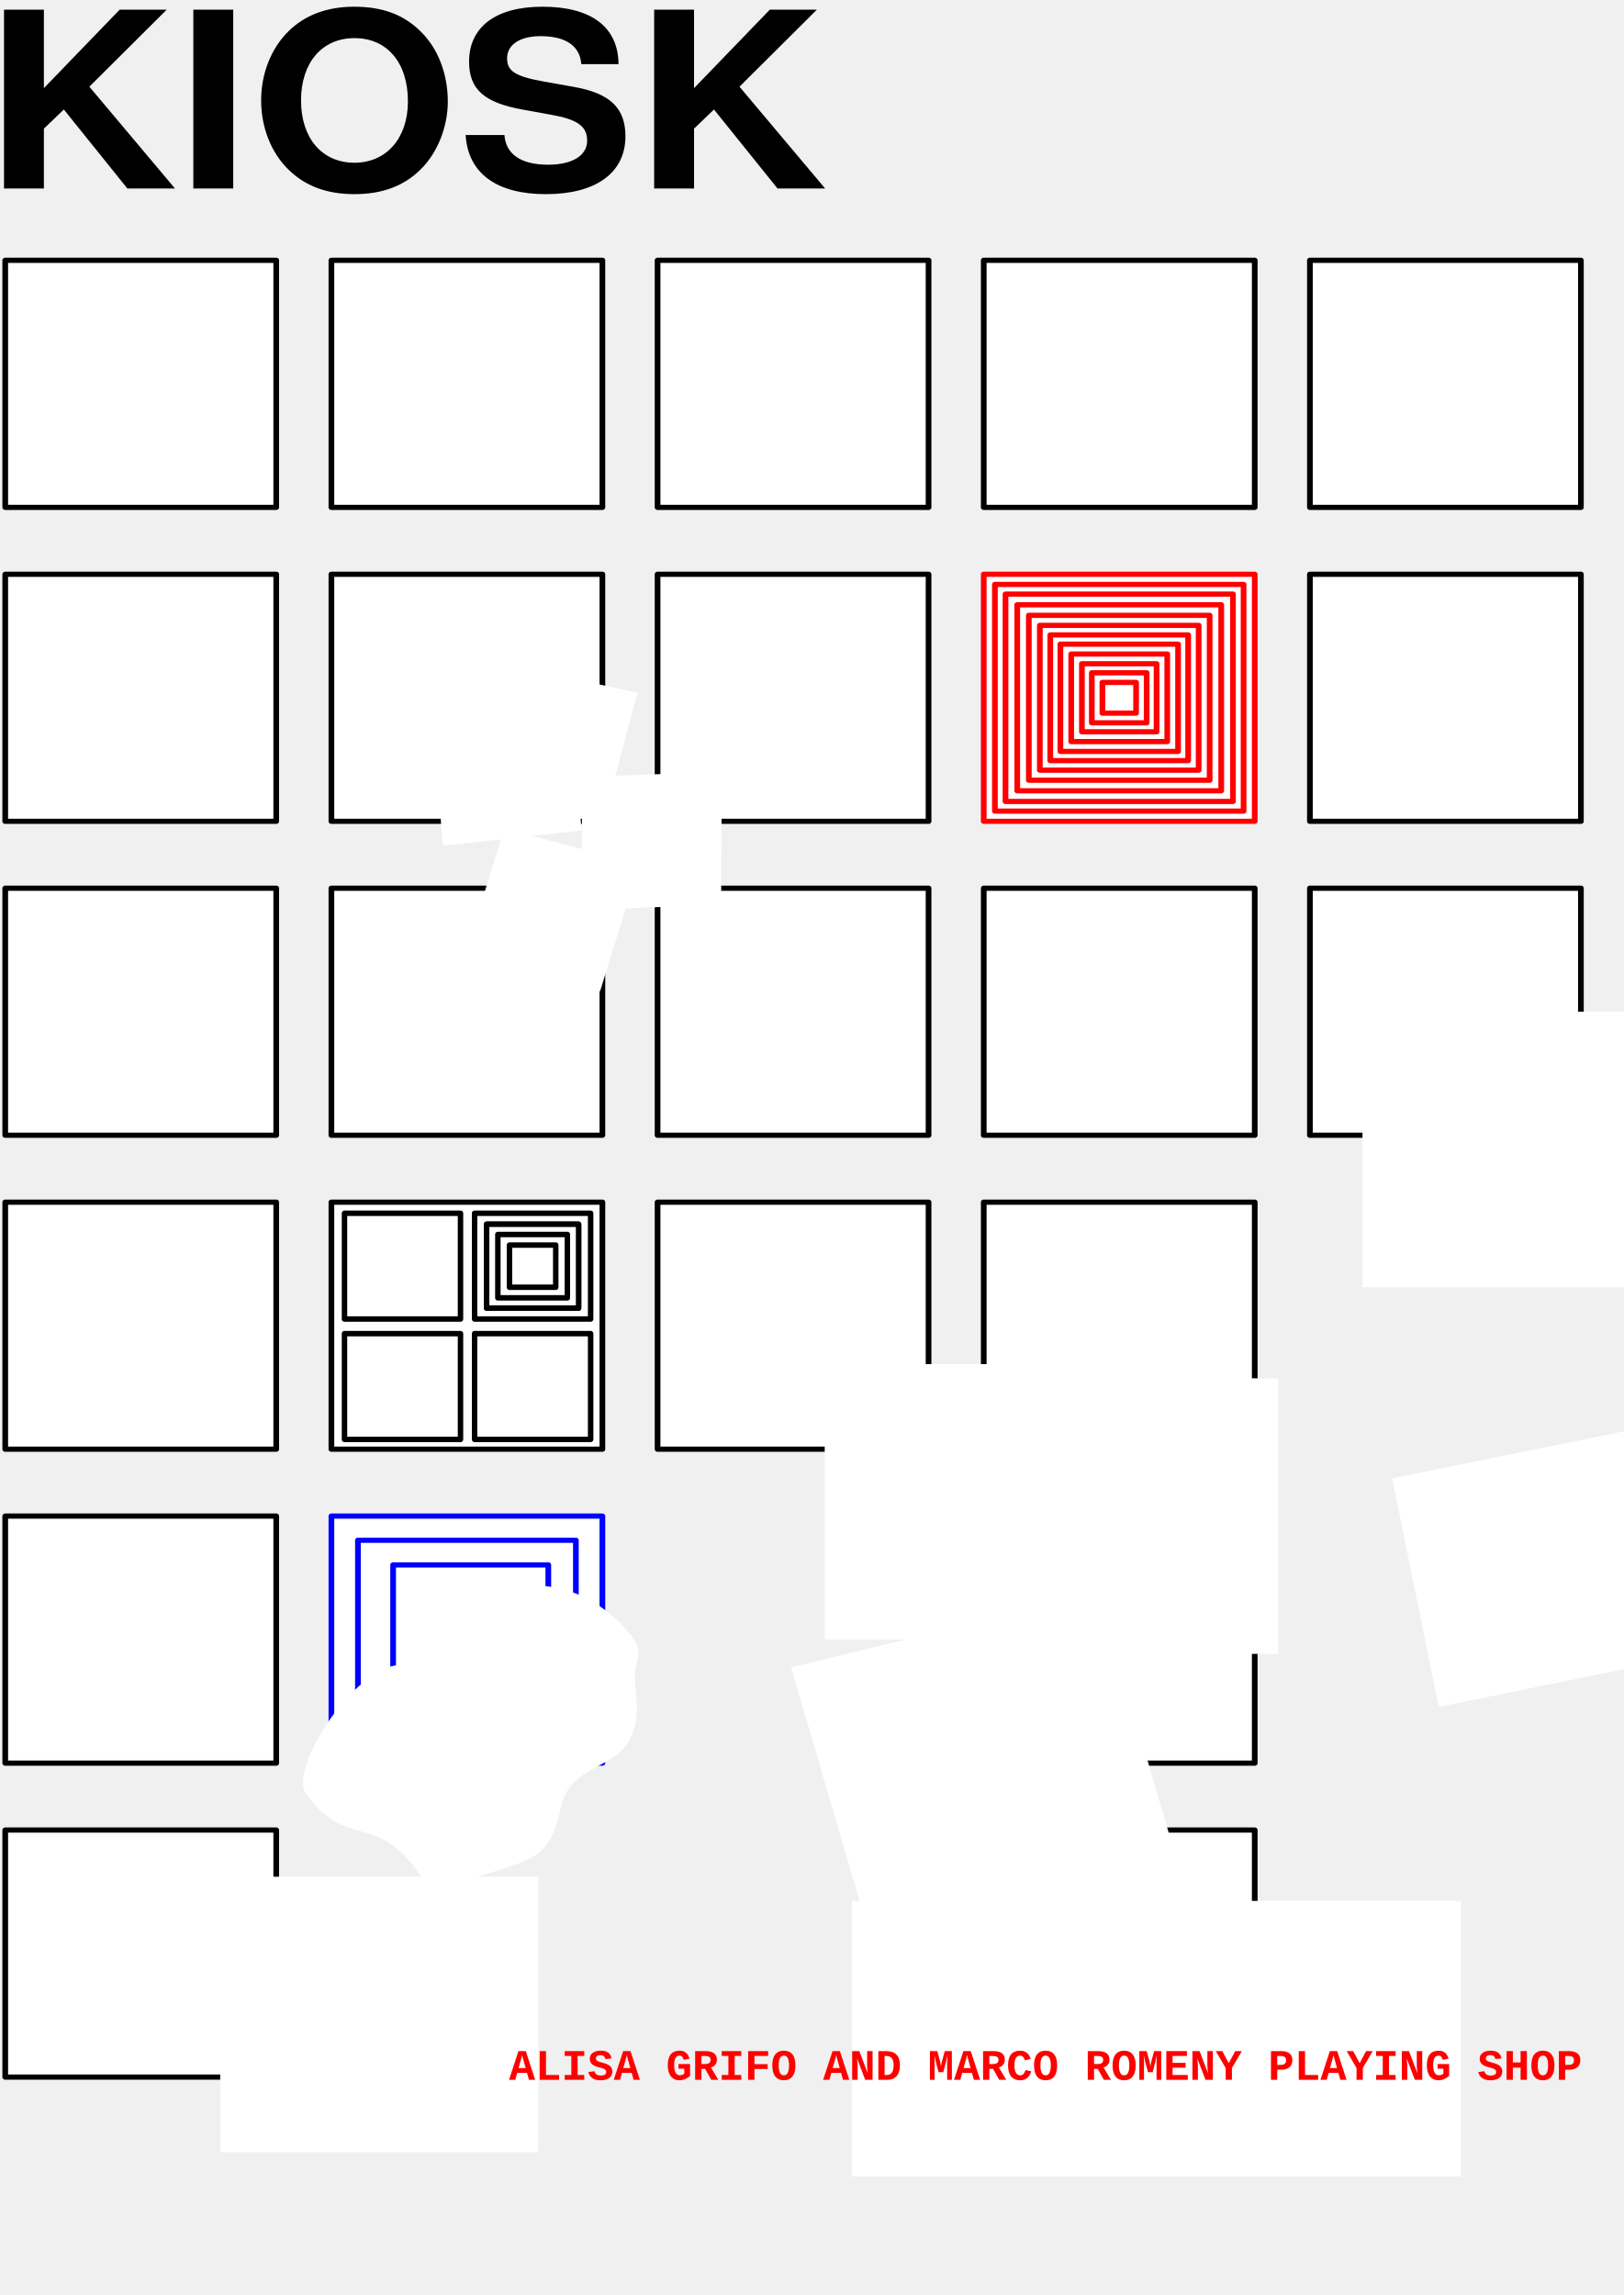
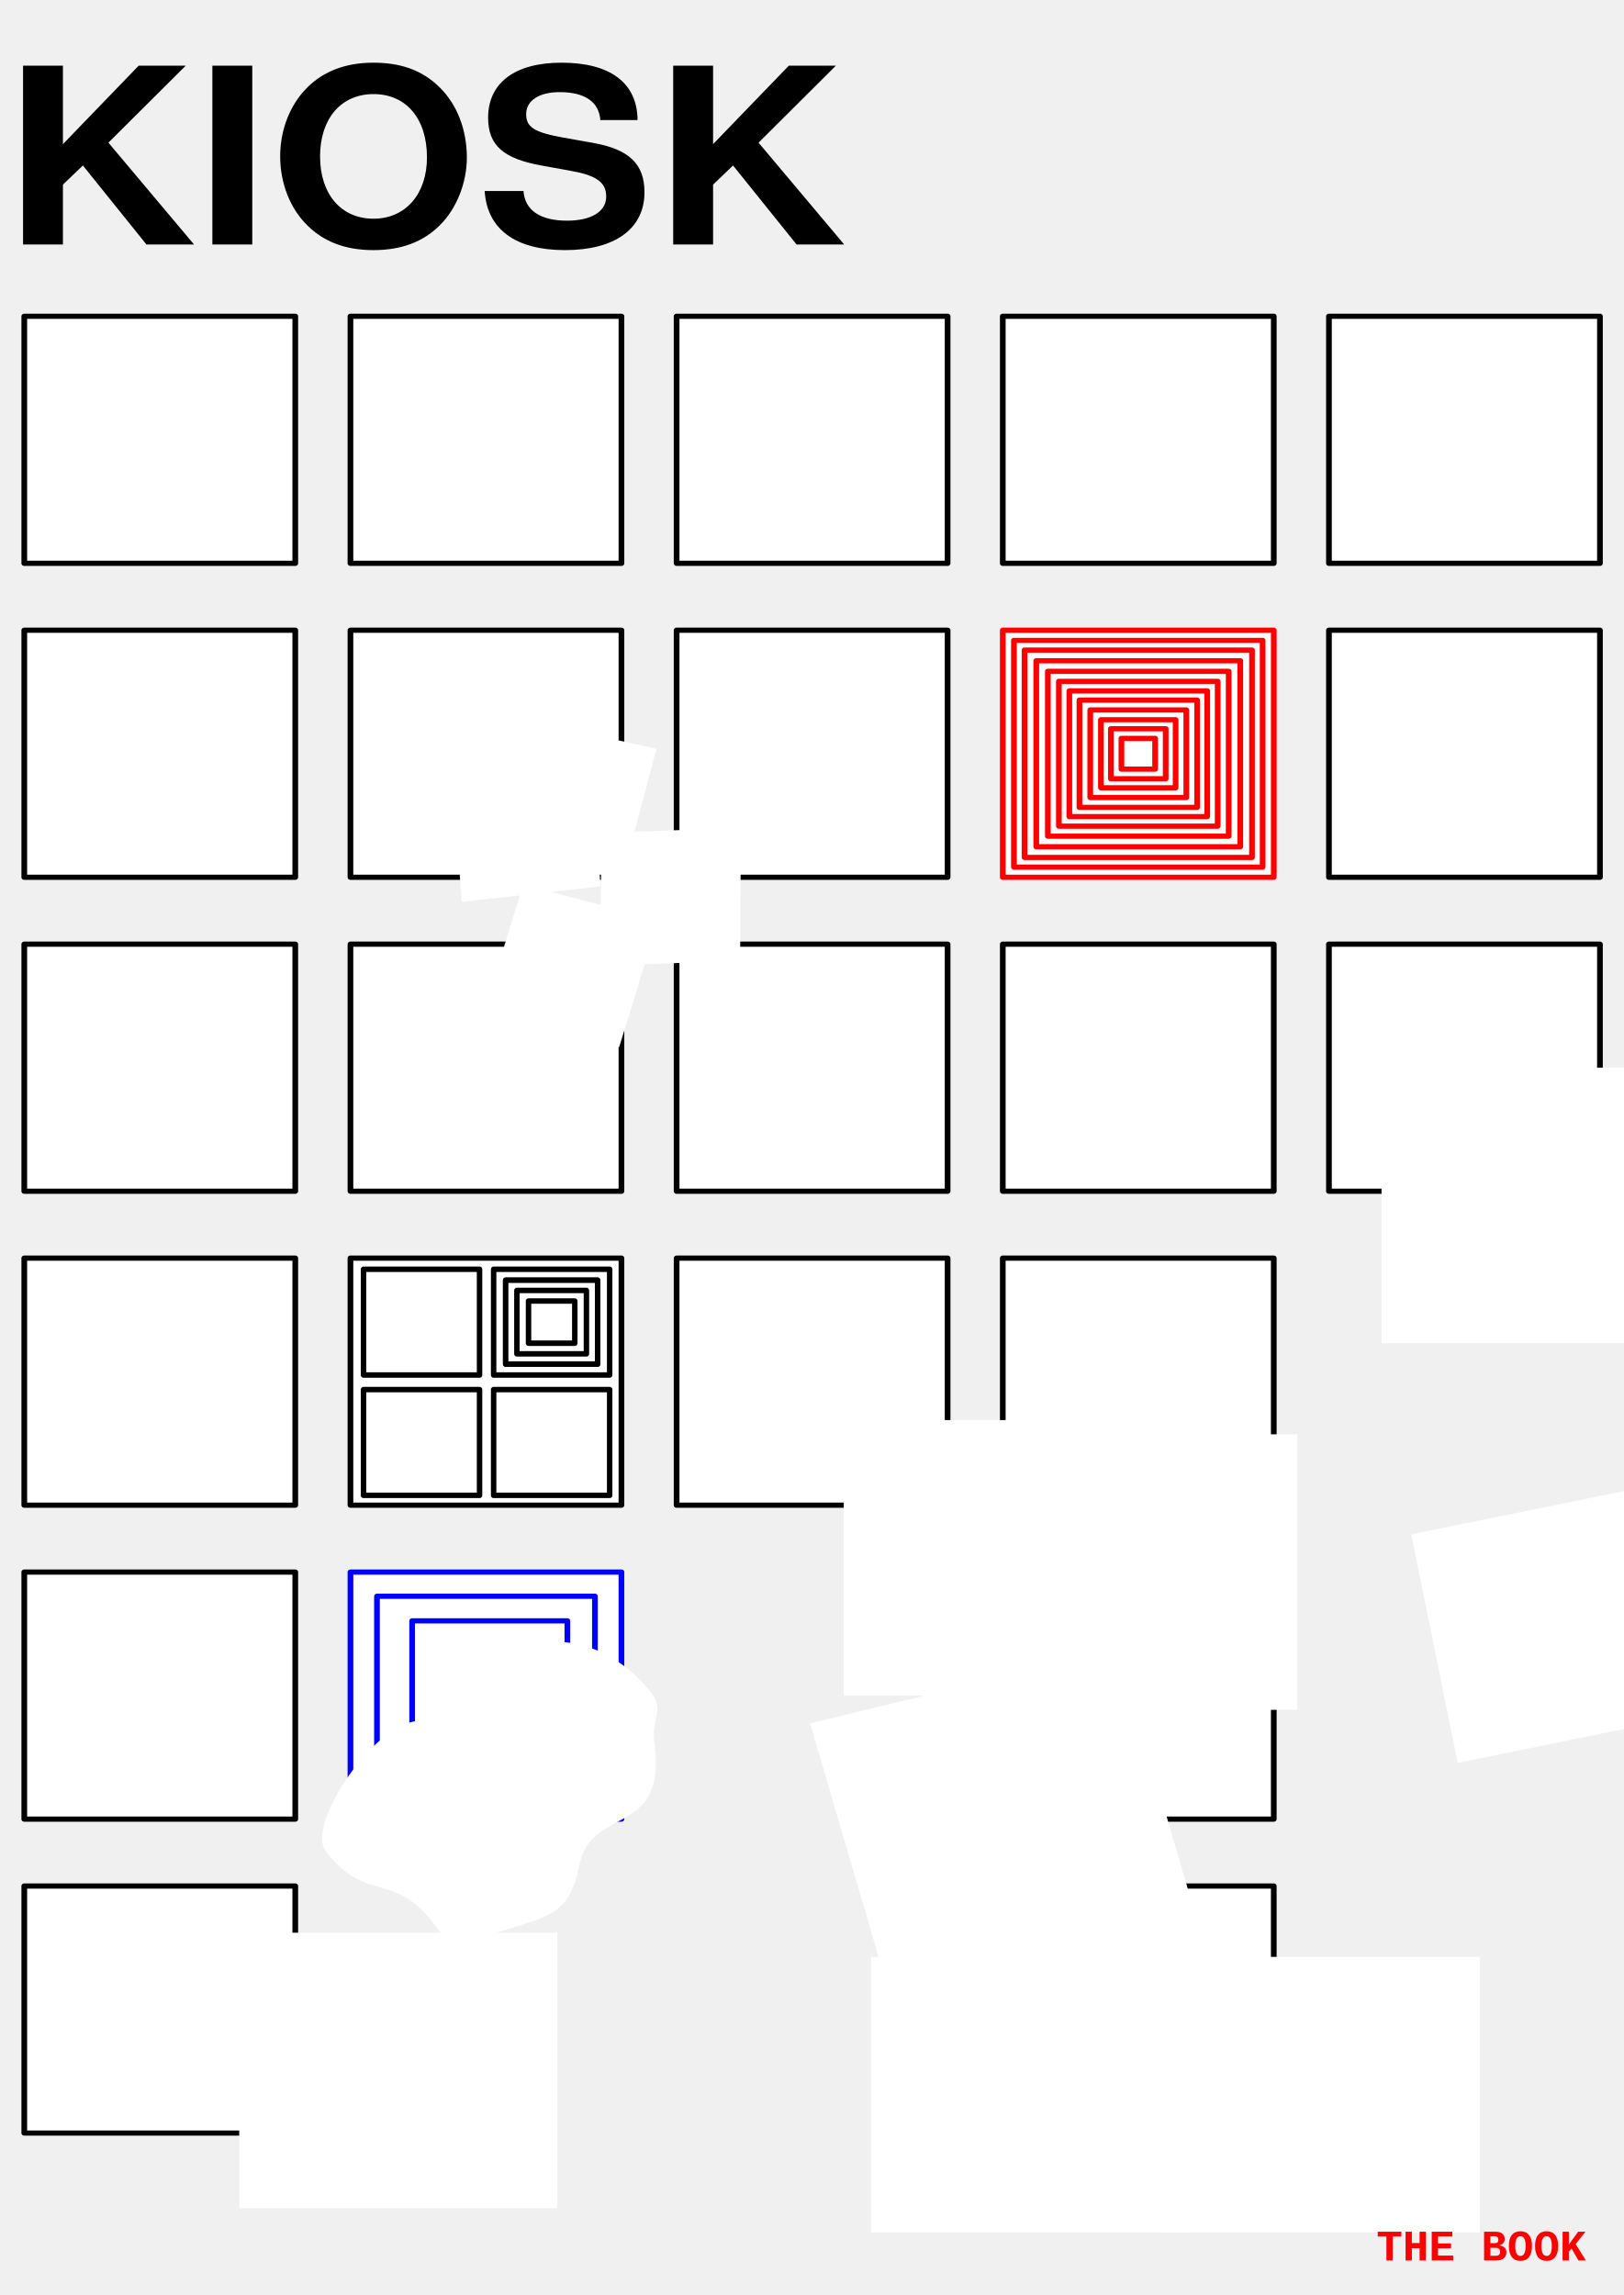
<svg xmlns="http://www.w3.org/2000/svg" width="100%" height="100%" viewBox="0 0 2481 3508" version="1.1" xml:space="preserve" style="fill-rule:evenodd;clip-rule:evenodd;stroke-linecap:round;stroke-linejoin:round;stroke-miterlimit:1.5;">
-   <g transform="matrix(1.13777,0,0,1.04974,-304.297,-303.836)">
+   <g transform="matrix(1.13777,0,0,1.04974,-275.187,-218.282)">
    <g transform="matrix(357.221,0,0,357.221,1377.72,563.917)">
        </g>
    <text x="246.399px" y="563.917px" style="font-family:'Helvetica-Bold', 'Helvetica';font-weight:700;font-size:357.221px;">KIOSK</text>
  </g>
-   <g transform="matrix(1.40407,0,0,1.28003,-377.391,-510.418)">
+   <g transform="matrix(1.40407,0,0,1.28003,-348.282,-424.864)">
    <g transform="matrix(1,0,0,1,-2.27374e-13,3.38249)">
      <rect x="274.482" y="706.224" width="295.006" height="295.006" style="fill:white;stroke:black;stroke-width:6.2px;" />
    </g>
    <g transform="matrix(1,0,0,1,355.07,3.38249)">
      <rect x="274.482" y="706.224" width="295.006" height="295.006" style="fill:white;stroke:black;stroke-width:6.2px;" />
    </g>
    <g transform="matrix(1,0,0,1,710.14,3.38249)">
      <rect x="274.482" y="706.224" width="295.006" height="295.006" style="fill:white;stroke:black;stroke-width:6.2px;" />
    </g>
    <g transform="matrix(1,0,0,1,1065.21,3.38249)">
      <rect x="274.482" y="706.224" width="295.006" height="295.006" style="fill:white;stroke:black;stroke-width:6.2px;" />
    </g>
    <g transform="matrix(1,0,0,1,1420.28,3.38249)">
      <rect x="274.482" y="706.224" width="295.006" height="295.006" style="fill:white;stroke:black;stroke-width:6.2px;" />
    </g>
    <g transform="matrix(1,0,0,1,-2.27374e-13,378.28)">
      <rect x="274.482" y="706.224" width="295.006" height="295.006" style="fill:white;stroke:black;stroke-width:6.2px;" />
    </g>
    <g transform="matrix(1,0,0,1,355.07,378.28)">
      <rect x="274.482" y="706.224" width="295.006" height="295.006" style="fill:white;stroke:black;stroke-width:6.2px;" />
    </g>
    <g transform="matrix(1,0,0,1,710.14,378.28)">
      <rect x="274.482" y="706.224" width="295.006" height="295.006" style="fill:white;stroke:black;stroke-width:6.2px;" />
    </g>
    <g transform="matrix(1,0,0,1,1065.21,378.28)">
      <rect x="274.482" y="706.224" width="295.006" height="295.006" style="fill:white;stroke:rgb(255,0,0);stroke-width:6.2px;" />
    </g>
    <g transform="matrix(0.917685,0,0,0.917685,1099.95,448.555)">
      <rect x="274.482" y="706.224" width="295.006" height="295.006" style="fill:white;stroke:rgb(255,0,0);stroke-width:6.76px;" />
    </g>
    <g transform="matrix(0.839386,0,0,0.839386,1132.99,515.401)">
      <rect x="274.482" y="706.224" width="295.006" height="295.006" style="fill:white;stroke:rgb(255,0,0);stroke-width:7.39px;" />
    </g>
    <g transform="matrix(0.752848,0,0,0.752848,1169.5,589.281)">
      <rect x="274.482" y="706.224" width="295.006" height="295.006" style="fill:white;stroke:rgb(255,0,0);stroke-width:8.24px;" />
    </g>
    <g transform="matrix(0.667306,0,0,0.667306,1205.6,662.31)">
      <rect x="274.482" y="706.224" width="295.006" height="295.006" style="fill:white;stroke:rgb(255,0,0);stroke-width:9.3px;" />
    </g>
    <g transform="matrix(0.586061,0,0,0.586061,1239.89,731.671)">
      <rect x="274.482" y="706.224" width="295.006" height="295.006" style="fill:white;stroke:rgb(255,0,0);stroke-width:10.58px;" />
    </g>
    <g transform="matrix(0.508857,0,0,0.508857,1272.46,797.582)">
      <rect x="274.482" y="706.224" width="295.006" height="295.006" style="fill:white;stroke:rgb(255,0,0);stroke-width:12.19px;" />
    </g>
    <g transform="matrix(0.434253,0,0,0.434253,1303.95,861.274)">
      <rect x="274.482" y="706.224" width="295.006" height="295.006" style="fill:white;stroke:rgb(255,0,0);stroke-width:14.28px;" />
    </g>
    <g transform="matrix(0.354466,0,0,0.354466,1337.62,929.39)">
      <rect x="274.482" y="706.224" width="295.006" height="295.006" style="fill:white;stroke:rgb(255,0,0);stroke-width:17.5px;" />
    </g>
    <g transform="matrix(0.275542,0,0,0.275542,1370.92,996.769)">
      <rect x="274.482" y="706.224" width="295.006" height="295.006" style="fill:white;stroke:rgb(255,0,0);stroke-width:22.51px;" />
    </g>
    <g transform="matrix(0.202371,0,0,0.202371,1401.8,1059.24)">
      <rect x="274.482" y="706.224" width="295.006" height="295.006" style="fill:white;stroke:rgb(255,0,0);stroke-width:30.65px;" />
    </g>
    <g transform="matrix(0.124392,0,0,0.124392,1434.7,1125.81)">
      <rect x="274.482" y="706.224" width="295.006" height="295.006" style="fill:white;stroke:rgb(255,0,0);stroke-width:49.86px;" />
    </g>
    <g transform="matrix(1,0,0,1,1420.28,378.28)">
      <rect x="274.482" y="706.224" width="295.006" height="295.006" style="fill:white;stroke:black;stroke-width:6.2px;" />
    </g>
    <g transform="matrix(1,0,0,1,-2.27374e-13,753.178)">
      <rect x="274.482" y="706.224" width="295.006" height="295.006" style="fill:white;stroke:black;stroke-width:6.2px;" />
    </g>
    <g transform="matrix(1,0,0,1,355.07,753.178)">
      <rect x="274.482" y="706.224" width="295.006" height="295.006" style="fill:white;stroke:black;stroke-width:6.2px;" />
    </g>
    <g transform="matrix(1,0,0,1,710.14,753.178)">
      <rect x="274.482" y="706.224" width="295.006" height="295.006" style="fill:white;stroke:black;stroke-width:6.2px;" />
    </g>
    <g transform="matrix(1,0,0,1,1065.21,753.178)">
      <rect x="274.482" y="706.224" width="295.006" height="295.006" style="fill:white;stroke:black;stroke-width:6.2px;" />
    </g>
    <g transform="matrix(1,0,0,1,1420.28,753.178)">
      <rect x="274.482" y="706.224" width="295.006" height="295.006" style="fill:white;stroke:black;stroke-width:6.2px;" />
    </g>
    <g transform="matrix(1,0,0,1,-2.27374e-13,1128.08)">
      <rect x="274.482" y="706.224" width="295.006" height="295.006" style="fill:white;stroke:black;stroke-width:6.2px;" />
    </g>
    <g transform="matrix(1,0,0,1,355.07,1128.08)">
      <rect x="274.482" y="706.224" width="295.006" height="295.006" style="fill:white;stroke:black;stroke-width:6.2px;" />
    </g>
    <g transform="matrix(1,0,0,1,710.14,1128.08)">
      <rect x="274.482" y="706.224" width="295.006" height="295.006" style="fill:white;stroke:black;stroke-width:6.2px;" />
    </g>
    <g transform="matrix(1,0,0,1,1065.21,1128.08)">
      <rect x="274.482" y="706.224" width="295.006" height="295.006" style="fill:white;stroke:black;stroke-width:6.2px;" />
    </g>
    <g transform="matrix(1,0,0,1,-2.27374e-13,1502.97)">
      <rect x="274.482" y="706.224" width="295.006" height="295.006" style="fill:white;stroke:black;stroke-width:6.2px;" />
    </g>
    <g transform="matrix(1,0,0,1,355.07,1502.97)">
      <rect x="274.482" y="706.224" width="295.006" height="295.006" style="fill:white;stroke:rgb(0,0,255);stroke-width:6.2px;" />
    </g>
    <g transform="matrix(0.804228,0,0,0.804228,437.683,1670.11)">
      <rect x="274.482" y="706.224" width="295.006" height="295.006" style="fill:white;stroke:rgb(0,0,255);stroke-width:7.71px;" />
    </g>
    <g transform="matrix(0.572675,0,0,0.57474,539.548,1861.57)">
      <rect x="274.482" y="706.224" width="295.006" height="295.006" style="fill:white;stroke:rgb(0,0,255);stroke-width:10.81px;" />
    </g>
    <g transform="matrix(1,0,0,1,1065.21,1502.97)">
      <rect x="274.482" y="706.224" width="295.006" height="295.006" style="fill:white;stroke:black;stroke-width:6.2px;" />
    </g>
    <g transform="matrix(1,0,0,1,-2.27374e-13,1877.87)">
      <rect x="274.482" y="706.224" width="295.006" height="295.006" style="fill:white;stroke:black;stroke-width:6.2px;" />
    </g>
    <g transform="matrix(1,0,0,1,1065.21,1877.87)">
      <rect x="274.482" y="706.224" width="295.006" height="295.006" style="fill:white;stroke:black;stroke-width:6.2px;" />
    </g>
  </g>
-   <g>
+   <g transform="matrix(1,0,0,1,29.1096,85.5539)">
    <g transform="matrix(1.40407,0,0,1.28003,-461.68,-510.418)">
      <rect x="1812.03" y="1606.9" width="289.009" height="329.016" style="fill:white;" />
    </g>
    <g transform="matrix(1.68211,0,0,1.28003,-1580.36,49.9607)">
      <rect x="1812.03" y="1606.9" width="289.009" height="329.016" style="fill:white;" />
    </g>
    <g transform="matrix(1.68211,0,0,1.28003,-1787.47,28.1935)">
      <rect x="1812.03" y="1606.9" width="289.009" height="329.016" style="fill:white;" />
    </g>
    <g transform="matrix(1.47281,-0.299523,0.215867,1.06146,-887.689,1096.88)">
      <rect x="1812.03" y="1606.9" width="289.009" height="329.016" style="fill:white;" />
    </g>
    <g transform="matrix(1.68211,0,0,1.28003,-2711.48,811.764)">
      <rect x="1812.03" y="1606.9" width="289.009" height="329.016" style="fill:white;" />
    </g>
    <g transform="matrix(1.62515,-0.395671,0.362273,1.23669,-2317.77,1278.49)">
      <rect x="1812.03" y="1606.9" width="289.009" height="329.016" style="fill:white;" />
    </g>
    <g transform="matrix(0.721757,0.158874,-0.158116,0.597006,-288.094,-234.159)">
      <rect x="1812.03" y="1606.9" width="289.009" height="329.016" style="fill:white;" />
    </g>
    <g transform="matrix(0.734489,-0.0818457,0.0424173,0.616131,-736.57,248.485)">
      <rect x="1812.03" y="1606.9" width="289.009" height="329.016" style="fill:white;" />
    </g>
    <g transform="matrix(0.738538,-0.0271093,-0.00342634,0.61758,-442.883,244.34)">
      <rect x="1812.03" y="1606.9" width="289.009" height="329.016" style="fill:white;" />
    </g>
    <g transform="matrix(0.714676,0.188181,-0.182336,0.59006,-231.337,-22.6183)">
      <rect x="1812.03" y="1606.9" width="289.009" height="329.016" style="fill:white;" />
    </g>
    <g transform="matrix(1.68211,0,0,1.28003,-1301.32,848.727)">
      <rect x="1812.03" y="1606.9" width="289.009" height="329.016" style="fill:white;" />
    </g>
    <g transform="matrix(1.68211,0,0,1.28003,-1745.73,848.727)">
      <rect x="1812.03" y="1606.9" width="289.009" height="329.016" style="fill:white;" />
    </g>
    <g transform="matrix(-0.758278,0.651932,-0.651932,-0.758278,3109.22,4159.87)">
      <path d="M999.841,2544.82C889.88,2505.12 871.448,2469.84 797.73,2526.9C725.375,2582.91 669.593,2471.05 590.57,2592.58C566.684,2629.31 544.739,2616.86 543.821,2660.98C543.492,2676.76 541.313,2781.5 639.797,2833.46C674.251,2851.64 800.96,2820.02 840.717,2852.68C894.41,2896.78 1074.45,2844.7 1078.62,2796.95C1087.62,2693.78 1016.13,2706.01 1026.7,2594.87C1030.55,2554.32 1017.94,2558.4 993.303,2525.48L986.17,2543.96" style="fill:white;" />
    </g>
  </g>
-   <g>
+   <g transform="matrix(1,0,0,1,29.1096,85.5539)">
    <g transform="matrix(0.856253,0,0,0.856253,92.8141,281.142)">
      <rect x="506.543" y="1837.54" width="207.104" height="188.808" style="fill:white;stroke:black;stroke-width:9.73px;" />
    </g>
    <g transform="matrix(0.856253,0,0,0.856253,291.689,281.142)">
      <rect x="506.543" y="1837.54" width="207.104" height="188.808" style="fill:white;stroke:black;stroke-width:9.73px;" />
    </g>
    <g transform="matrix(0.678645,0,0,0.678645,400.046,624.27)">
      <rect x="506.543" y="1837.54" width="207.104" height="188.808" style="fill:white;stroke:black;stroke-width:12.28px;" />
    </g>
    <g transform="matrix(0.678645,0,0,0.678645,400.046,624.27)">
      <rect x="506.543" y="1837.54" width="207.104" height="188.808" style="fill:white;stroke:black;stroke-width:12.28px;" />
    </g>
    <g transform="matrix(0.513041,0,0,0.513041,501.081,944.21)">
      <rect x="506.543" y="1837.54" width="207.104" height="188.808" style="fill:white;stroke:black;stroke-width:16.24px;" />
    </g>
    <g transform="matrix(0.34144,0,0,0.34144,605.773,1275.73)">
      <rect x="506.543" y="1837.54" width="207.104" height="188.808" style="fill:white;stroke:black;stroke-width:24.41px;" />
    </g>
    <g transform="matrix(0.856253,0,0,0.856253,291.689,465.091)">
      <rect x="506.543" y="1837.54" width="207.104" height="188.808" style="fill:white;stroke:black;stroke-width:9.73px;" />
    </g>
    <g transform="matrix(0.856253,0,0,0.856253,92.8141,465.091)">
      <rect x="506.543" y="1837.54" width="207.104" height="188.808" style="fill:white;stroke:black;stroke-width:9.73px;" />
    </g>
  </g>
-   <g transform="matrix(1,0,0,1,-278.822,99.912)">
-     <g transform="matrix(66.6667,0,0,66.6667,2697.13,3079.23)">
+   <g transform="matrix(1,0,0,1,246.926,375.971)">
+     <g transform="matrix(66.6667,0,0,66.6667,2217.05,3079.23)">
        </g>
-     <text x="1056.86px" y="3079.23px" style="font-family:'CourierNewPS-BoldMT', 'Courier New', monospace;font-weight:700;font-size:66.667px;fill:rgb(255,0,0);">ALISA GRIFO AND MARCO ROMENY PLAYING SHOP</text>
+     <text x="1856.99px" y="3079.23px" style="font-family:'CourierNewPS-BoldMT', 'Courier New', monospace;font-weight:700;font-size:66.667px;fill:rgb(255,0,0);">THE BOOK</text>
  </g>
</svg>
